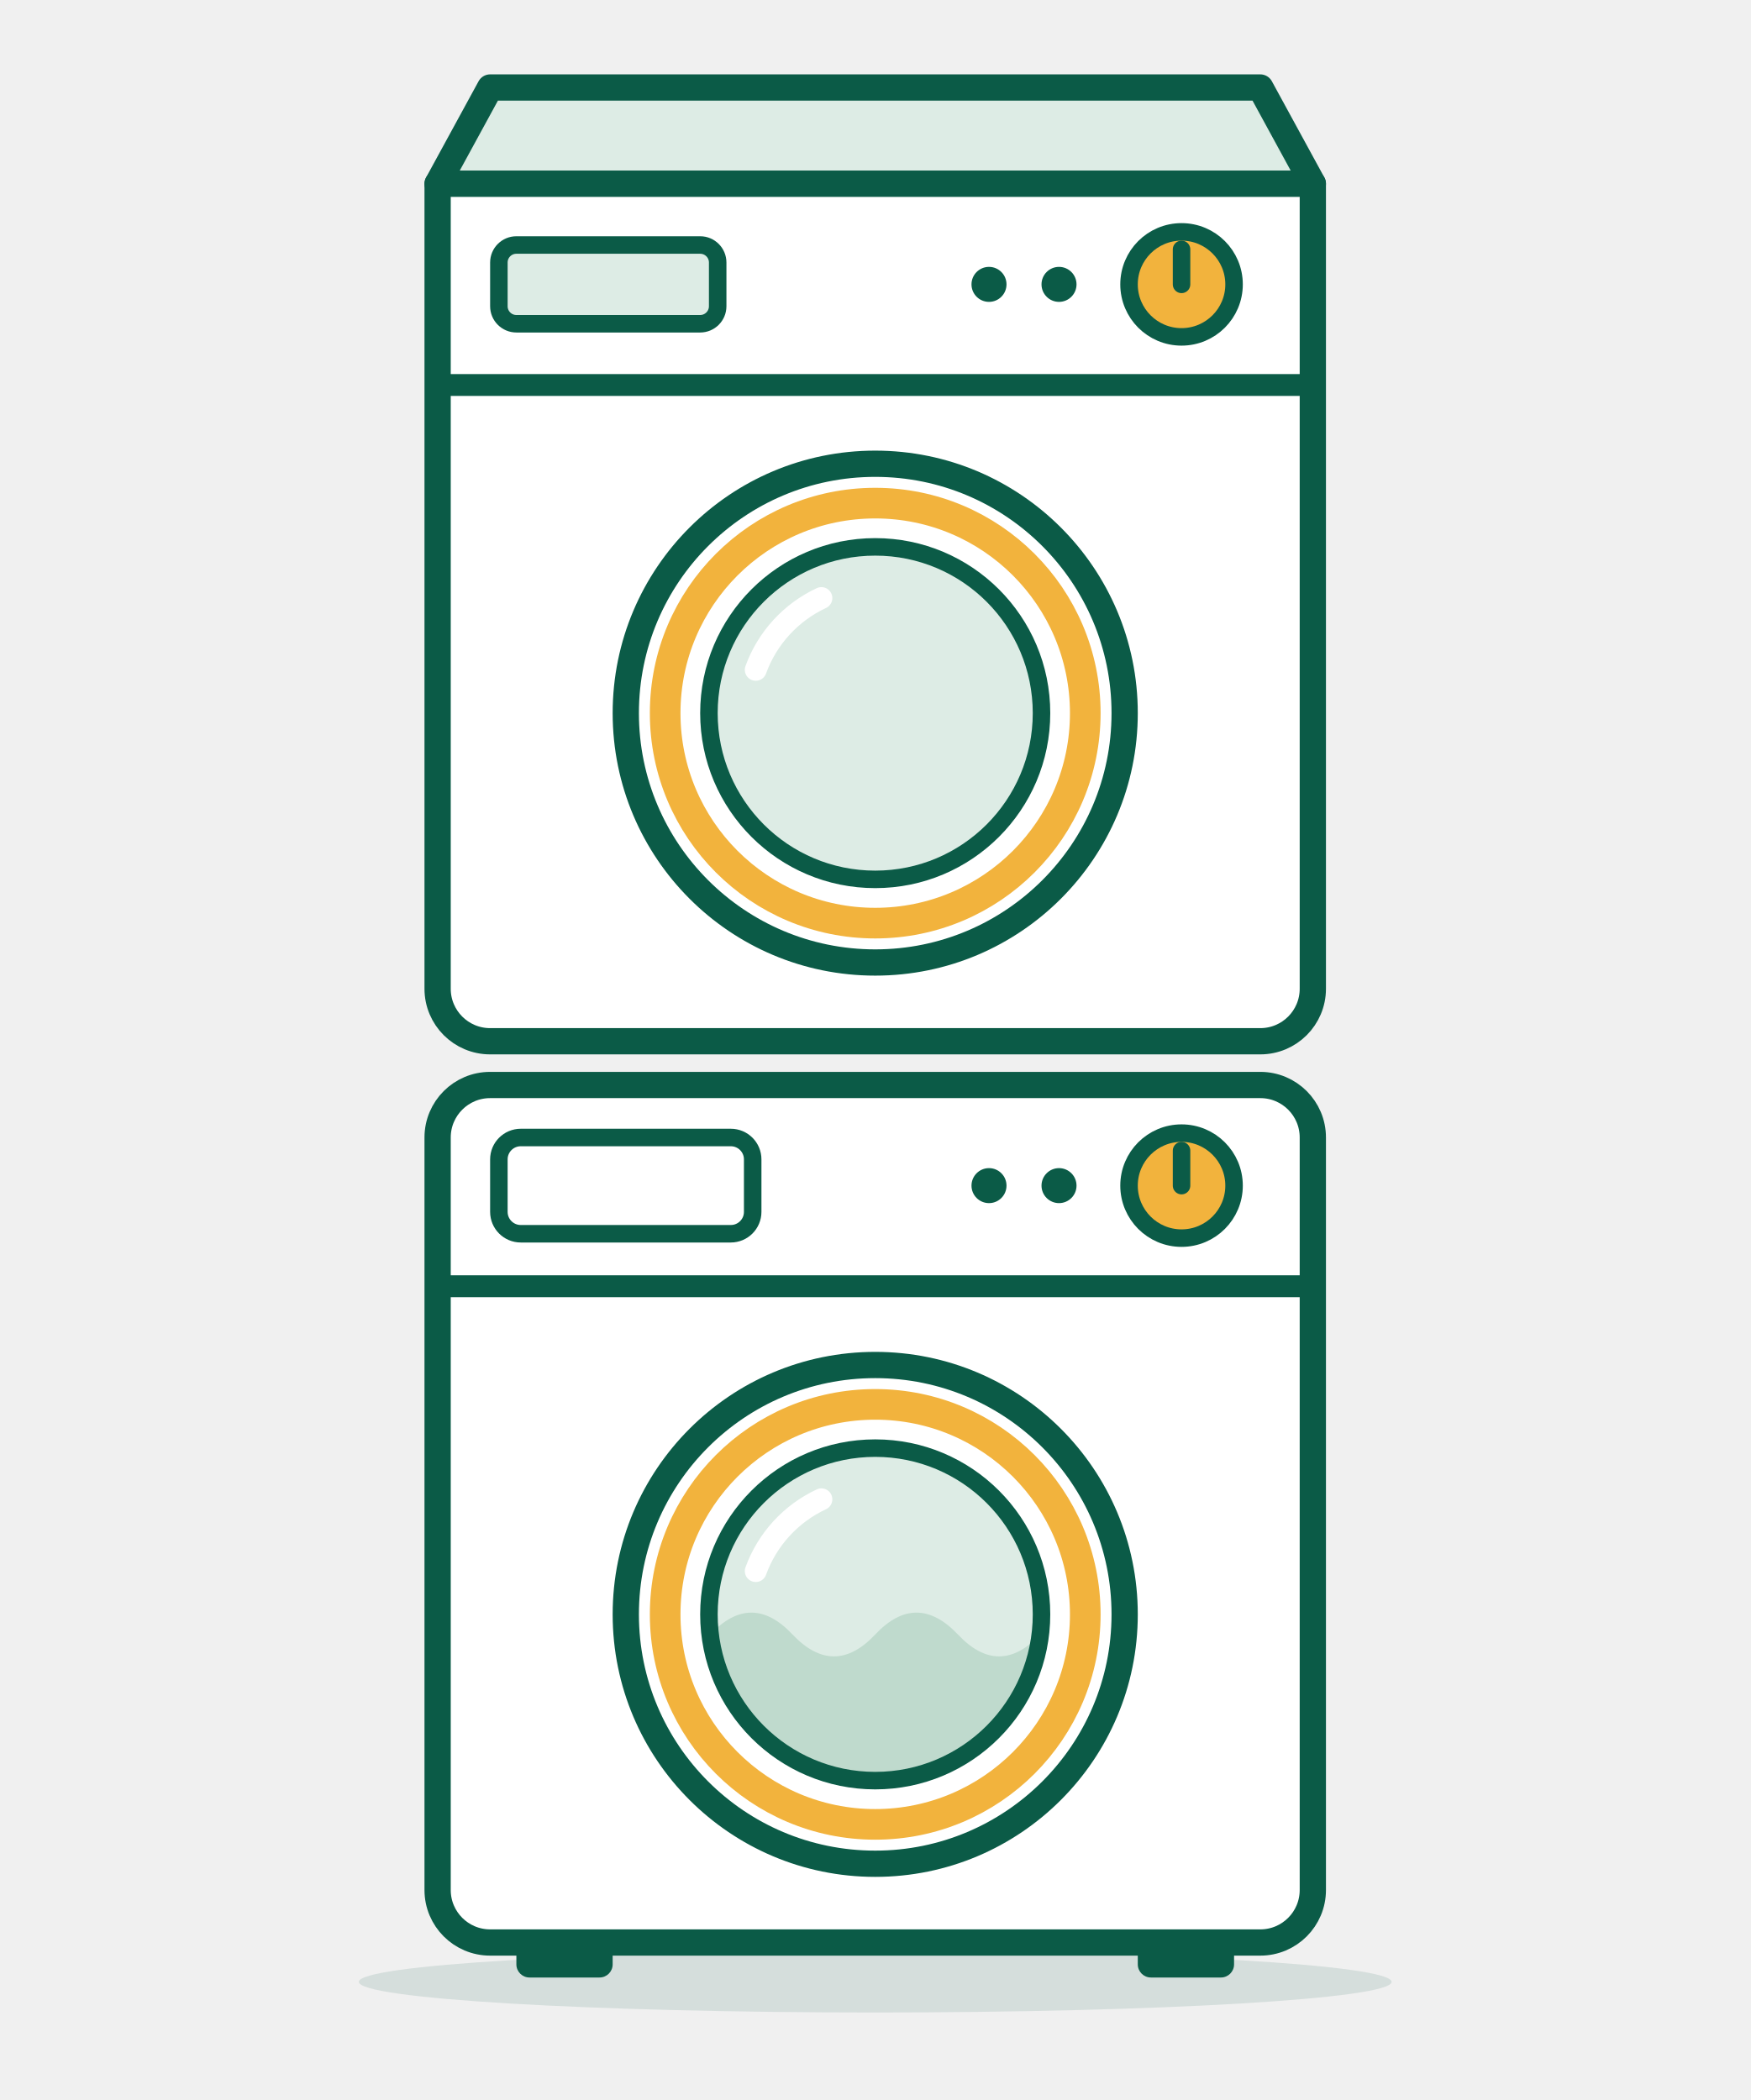
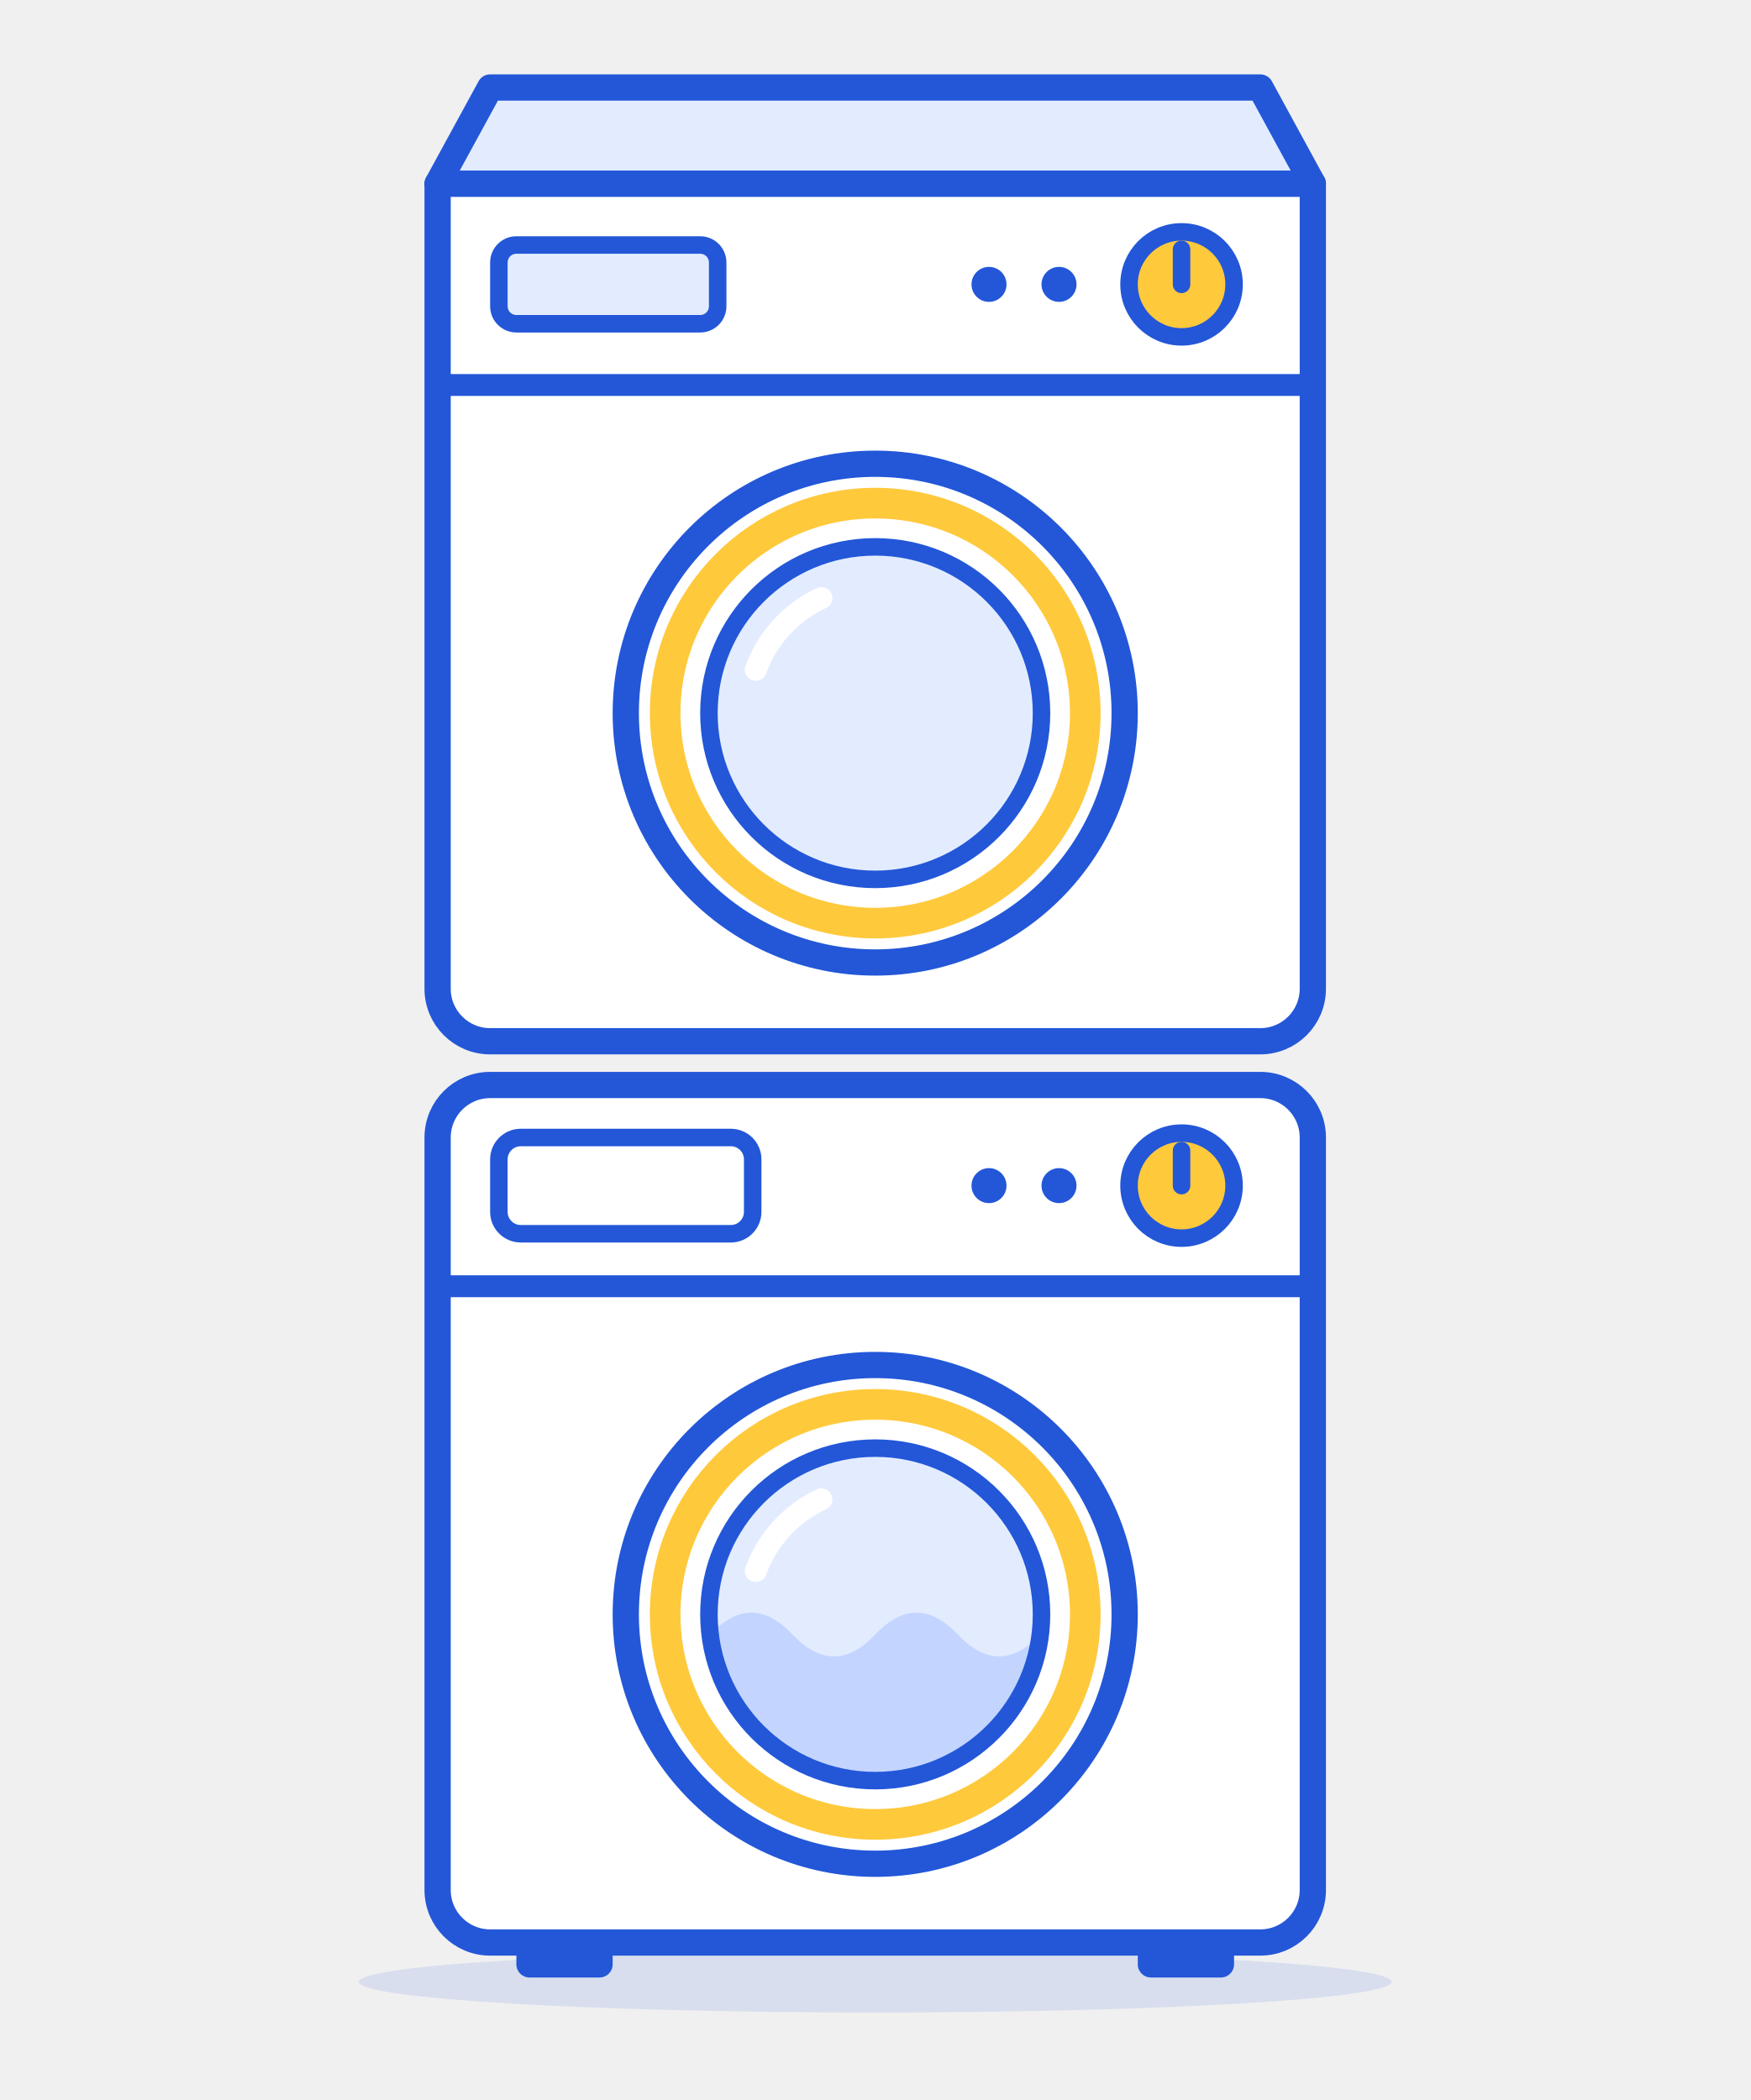
<svg xmlns="http://www.w3.org/2000/svg" width="400" height="480" viewBox="0 0 400 480" fill="none">
-   <ellipse cx="200" cy="453" rx="118" ry="7" fill="#0B5B47" fill-opacity="0.12" />
-   <rect x="118" y="442" width="22" height="10" rx="3" fill="#0B5B47" />
-   <rect x="260" y="442" width="22" height="10" rx="3" fill="#0B5B47" />
-   <path d="M112 248 H288 A12 12 0 0 1 300 260 V432 A12 12 0 0 1 288 444 H112 A12 12 0 0 1 100 432 V260 A12 12 0 0 1 112 248 Z" fill="#FFFFFF" stroke="#0B5B47" stroke-width="6" stroke-linejoin="round" />
-   <path d="M100 294H300" fill="none" stroke="#0B5B47" stroke-width="5" stroke-linecap="round" />
-   <rect x="114" y="260" width="58" height="22" rx="5" fill="#FFFFFF" stroke="#0B5B47" stroke-width="4" />
-   <circle cx="226" cy="271" r="4" fill="#0B5B47" />
-   <circle cx="242" cy="271" r="4" fill="#0B5B47" />
-   <circle cx="270" cy="271" r="12" fill="#F2B33D" stroke="#0B5B47" stroke-width="4" />
-   <path d="M270 271V263" stroke="#0B5B47" stroke-width="4" stroke-linecap="round" />
-   <circle cx="200" cy="369" r="57" fill="#FFFFFF" stroke="#0B5B47" stroke-width="6" />
-   <circle cx="200" cy="369" r="48" fill="none" stroke="#F2B33D" stroke-width="7" />
-   <circle cx="200" cy="369" r="38" fill="#DDECE5" />
-   <path d="M162.3 373.6Q171.7 363.6 181.1 373.6Q190.6 383.6 200 373.6Q209.4 363.6 218.9 373.6Q228.3 383.6 237.7 373.6A38 38 0 0 1 162.3 373.6Z" fill="#BFDACD" />
-   <circle cx="200" cy="369" r="38" fill="none" stroke="#0B5B47" stroke-width="4" />
+   <ellipse cx="200" cy="453" rx="118" ry="7" fill="#2357D8" fill-opacity="0.12" />
+   <rect x="118" y="442" width="22" height="10" rx="3" fill="#2357D8" />
+   <rect x="260" y="442" width="22" height="10" rx="3" fill="#2357D8" />
+   <path d="M112 248 H288 A12 12 0 0 1 300 260 V432 A12 12 0 0 1 288 444 H112 A12 12 0 0 1 100 432 V260 A12 12 0 0 1 112 248 Z" fill="#FFFFFF" stroke="#2357D8" stroke-width="6" stroke-linejoin="round" />
+   <path d="M100 294H300" fill="none" stroke="#2357D8" stroke-width="5" stroke-linecap="round" />
+   <rect x="114" y="260" width="58" height="22" rx="5" fill="#FFFFFF" stroke="#2357D8" stroke-width="4" />
+   <circle cx="226" cy="271" r="4" fill="#2357D8" />
+   <circle cx="242" cy="271" r="4" fill="#2357D8" />
+   <circle cx="270" cy="271" r="12" fill="#FFC93C" stroke="#2357D8" stroke-width="4" />
+   <path d="M270 271V263" stroke="#2357D8" stroke-width="4" stroke-linecap="round" />
+   <circle cx="200" cy="369" r="57" fill="#FFFFFF" stroke="#2357D8" stroke-width="6" />
+   <circle cx="200" cy="369" r="48" fill="none" stroke="#FFC93C" stroke-width="7" />
+   <circle cx="200" cy="369" r="38" fill="#E3ECFF" />
+   <path d="M162.3 373.6Q171.7 363.6 181.1 373.6Q190.6 383.6 200 373.6Q209.4 363.6 218.9 373.6Q228.3 383.6 237.7 373.6A38 38 0 0 1 162.3 373.6Z" fill="#C3D5FF" />
+   <circle cx="200" cy="369" r="38" fill="none" stroke="#2357D8" stroke-width="4" />
  <path d="M172.7 359.1A29 29 0 0 1 187.7 342.7" fill="none" stroke="#FFFFFF" stroke-width="5" stroke-linecap="round" />
-   <path d="M100 42L112 20H288L300 42Z" fill="#DDECE5" stroke="#0B5B47" stroke-width="6" stroke-linejoin="round" />
-   <path d="M100 42 H300  V226 A12 12 0 0 1 288 238 H112 A12 12 0 0 1 100 226 V42  Z" fill="#FFFFFF" stroke="#0B5B47" stroke-width="6" stroke-linejoin="round" />
-   <path d="M100 88H300" fill="none" stroke="#0B5B47" stroke-width="5" stroke-linecap="round" />
-   <rect x="114" y="56" width="50" height="18" rx="4" fill="#DDECE5" stroke="#0B5B47" stroke-width="4" />
-   <circle cx="226" cy="65" r="4" fill="#0B5B47" />
-   <circle cx="242" cy="65" r="4" fill="#0B5B47" />
-   <circle cx="270" cy="65" r="12" fill="#F2B33D" stroke="#0B5B47" stroke-width="4" />
-   <path d="M270 65V57" stroke="#0B5B47" stroke-width="4" stroke-linecap="round" />
-   <circle cx="200" cy="163" r="57" fill="#FFFFFF" stroke="#0B5B47" stroke-width="6" />
-   <circle cx="200" cy="163" r="48" fill="none" stroke="#F2B33D" stroke-width="7" />
-   <circle cx="200" cy="163" r="38" fill="#DDECE5" />
-   <circle cx="200" cy="163" r="38" fill="none" stroke="#0B5B47" stroke-width="4" />
+   <path d="M100 42L112 20H288L300 42Z" fill="#E3ECFF" stroke="#2357D8" stroke-width="6" stroke-linejoin="round" />
+   <path d="M100 42 H300  V226 A12 12 0 0 1 288 238 H112 A12 12 0 0 1 100 226 V42  Z" fill="#FFFFFF" stroke="#2357D8" stroke-width="6" stroke-linejoin="round" />
+   <path d="M100 88H300" fill="none" stroke="#2357D8" stroke-width="5" stroke-linecap="round" />
+   <rect x="114" y="56" width="50" height="18" rx="4" fill="#E3ECFF" stroke="#2357D8" stroke-width="4" />
+   <circle cx="226" cy="65" r="4" fill="#2357D8" />
+   <circle cx="242" cy="65" r="4" fill="#2357D8" />
+   <circle cx="270" cy="65" r="12" fill="#FFC93C" stroke="#2357D8" stroke-width="4" />
+   <path d="M270 65V57" stroke="#2357D8" stroke-width="4" stroke-linecap="round" />
+   <circle cx="200" cy="163" r="57" fill="#FFFFFF" stroke="#2357D8" stroke-width="6" />
+   <circle cx="200" cy="163" r="48" fill="none" stroke="#FFC93C" stroke-width="7" />
+   <circle cx="200" cy="163" r="38" fill="#E3ECFF" />
+   <circle cx="200" cy="163" r="38" fill="none" stroke="#2357D8" stroke-width="4" />
  <path d="M172.7 153.1A29 29 0 0 1 187.7 136.7" fill="none" stroke="#FFFFFF" stroke-width="5" stroke-linecap="round" />
</svg>
